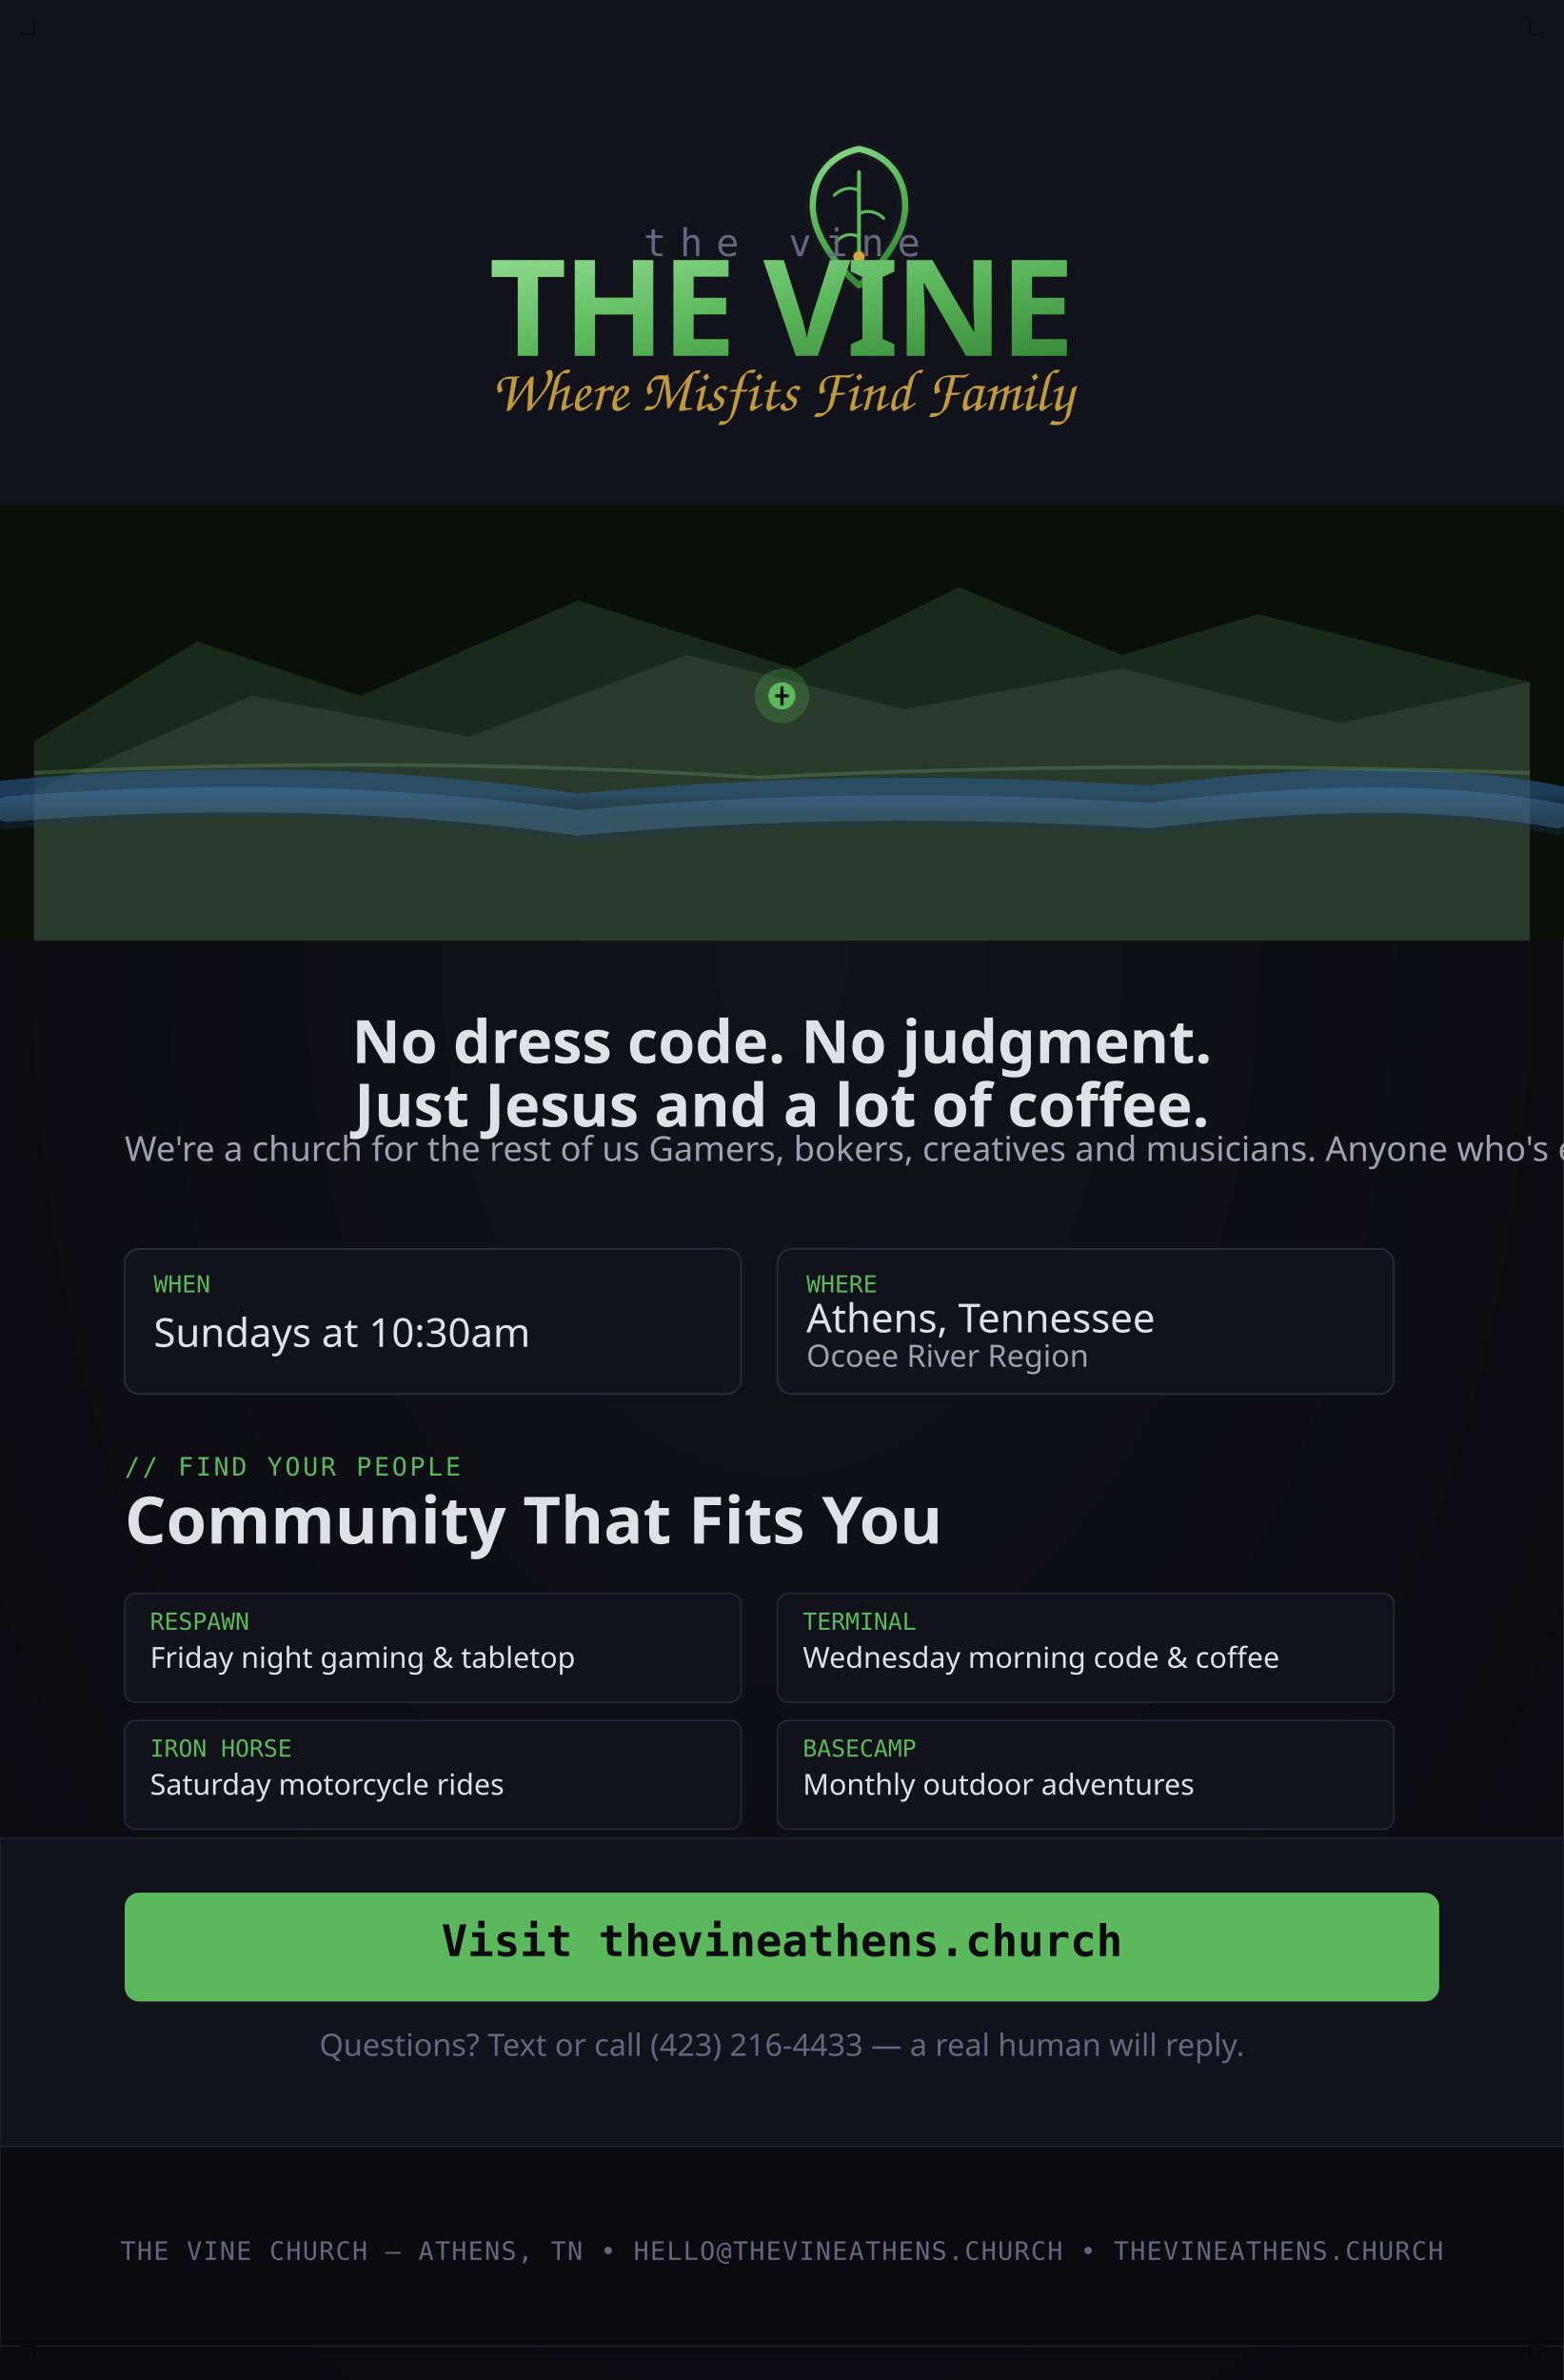
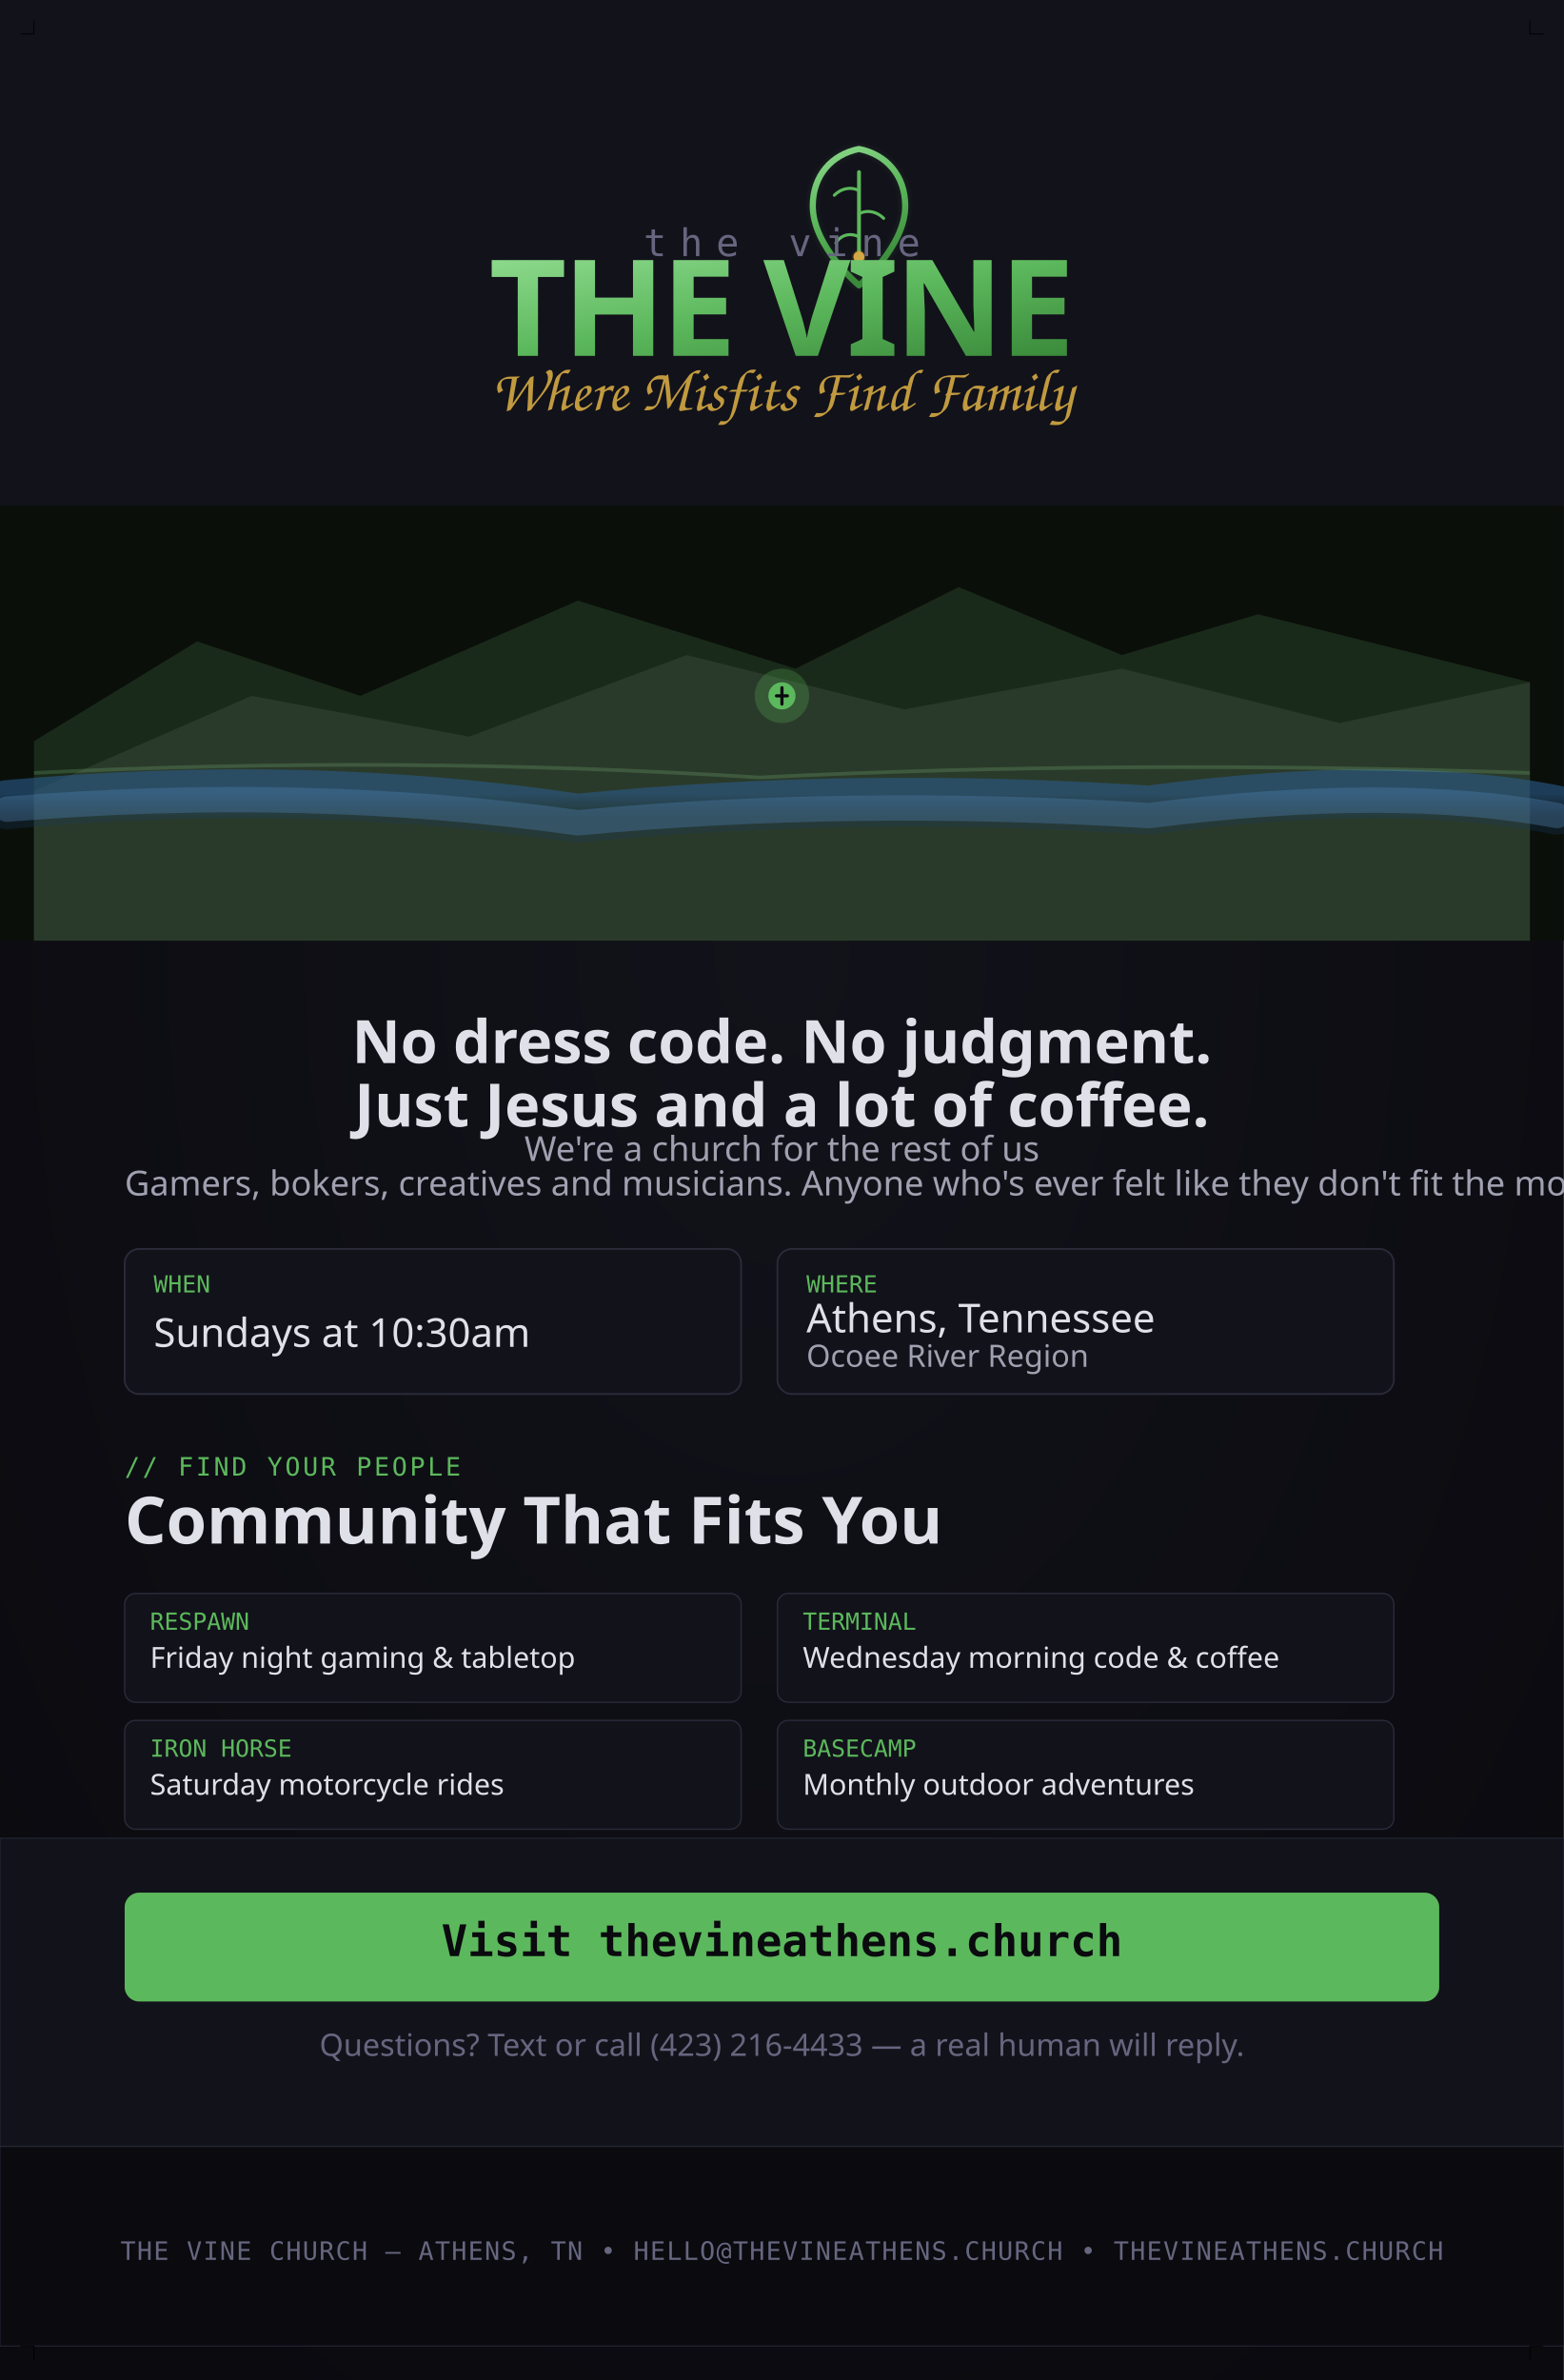
<svg xmlns="http://www.w3.org/2000/svg" viewBox="-37.5 -37.5 1725 2625" width="1725" height="2625">
  <defs>
    <radialGradient id="flyer-bg" cx="50%" cy="40%" r="70%">
      <stop offset="0%" stop-color="#12121a" />
      <stop offset="100%" stop-color="#0a0a0f" />
    </radialGradient>
    <linearGradient id="leaf-grad" x1="0" y1="0" x2="0.3" y2="1">
      <stop offset="0%" stop-color="#8cd98c" />
      <stop offset="50%" stop-color="#5cb85c" />
      <stop offset="100%" stop-color="#3a8a3a" />
    </linearGradient>
    <linearGradient id="title-grad" x1="0" y1="0" x2="1" y2="1">
      <stop offset="0%" stop-color="#8cd98c" />
      <stop offset="50%" stop-color="#5cb85c" />
      <stop offset="100%" stop-color="#3a8a3a" />
    </linearGradient>
    <linearGradient id="river-grad" x1="0" y1="0" x2="0" y2="1">
      <stop offset="0%" stop-color="#2a5a8a" stop-opacity="0.6" />
      <stop offset="100%" stop-color="#1a3a5a" stop-opacity="0.3" />
    </linearGradient>
    <filter id="amber-glow" x="-50%" y="-50%" width="200%" height="200%">
      <feGaussianBlur in="SourceGraphic" stdDeviation="2" result="blur" />
      <feMerge>
        <feMergeNode in="blur" />
        <feMergeNode in="SourceGraphic" />
      </feMerge>
    </filter>
    <filter id="leaf-glow" x="-20%" y="-20%" width="140%" height="140%">
      <feGaussianBlur in="SourceAlpha" stdDeviation="4" result="blur" />
      <feFlood flood-color="#5cb85c" flood-opacity="0.15" />
      <feComposite in2="blur" operator="in" result="glow" />
      <feMerge>
        <feMergeNode in="glow" />
        <feMergeNode in="SourceGraphic" />
      </feMerge>
    </filter>
  </defs>
  <rect x="-37.5" y="-37.5" width="1725" height="2625" fill="url(#flyer-bg)" />
  <g transform="translate(0, 0)">
    <rect x="-37.5" y="-37.5" width="1725" height="557.5" fill="#12121a" />
    <g transform="translate(825, 120) scale(0.85)">
      <path d="M100 185 C100 185 40 135 40 82 C40 42 65 15 100 8 C135 15 160 42 160 82 C160 135 100 185 100 185Z" fill="none" stroke="url(#leaf-grad)" stroke-width="8" stroke-linejoin="round" filter="url(#leaf-glow)" />
      <line x1="100" y1="38" x2="100" y2="155" stroke="#5cb85c" stroke-width="5" stroke-linecap="round" />
      <path d="M100 62 C88 56 76 60 68 68" fill="none" stroke="#5cb85c" stroke-width="4" stroke-linecap="round" />
      <path d="M100 92 C112 86 124 90 132 98" fill="none" stroke="#5cb85c" stroke-width="4" stroke-linecap="round" />
      <path d="M100 122 C88 116 76 120 70 130" fill="none" stroke="#5cb85c" stroke-width="4" stroke-linecap="round" />
      <circle cx="100" cy="148" r="7" fill="#d4a843" filter="url(#amber-glow)" />
    </g>
    <text x="825" y="245" text-anchor="middle" font-family="'JetBrains Mono', monospace" font-size="42" font-weight="400" fill="#666680" letter-spacing="0.35em">the vine</text>
    <text x="825" y="355" text-anchor="middle" font-family="'Space Grotesk', sans-serif" font-size="148" font-weight="700" fill="url(#title-grad)" letter-spacing="-0.03em">THE VINE</text>
    <text x="825" y="415" text-anchor="middle" font-family="'Caveat', cursive" font-size="66" font-weight="400" fill="#d4a843" opacity="0.9">Where Misfits Find Family</text>
  </g>
  <g transform="translate(0, 520)">
    <rect x="-37.5" width="1725" height="480" fill="#0a0f0a" />
    <path d="M0,260 L180,150 L360,210 L600,105 L840,180 L1020,90 L1200,165 L1350,120 L1650,195 L1650,480 L0,480 Z" fill="#1a2a1a" />
    <path d="M0,315 L240,210 L480,255 L720,165 L960,225 L1200,180 L1440,240 L1650,195 L1650,480 L0,480 Z" fill="#2a3a2a" />
    <path d="M-30,330 Q300,300 600,345 Q900,315 1230,336 Q1500,300 1680,336" fill="none" stroke="url(#river-grad)" stroke-width="54" stroke-linecap="round" />
    <path d="M-30,335 Q300,308 600,350 Q900,322 1230,342 Q1500,308 1680,342" fill="none" stroke="#4a7aa8" stroke-width="28" stroke-linecap="round" opacity="0.4" />
    <g transform="translate(825, 210)">
      <circle r="30" fill="#5cb85c" opacity="0.25" />
      <circle r="15" fill="#5cb85c" />
      <path d="M0,-9 L0,9" stroke="#0a0a0f" stroke-width="3.5" stroke-linecap="round" />
      <path d="M-6,0 L6,0" stroke="#0a0a0f" stroke-width="3.5" stroke-linecap="round" />
    </g>
    <path d="M0,295 Q400,275 800,300 Q1200,280 1650,295" fill="none" stroke="#8cd98c" stroke-width="4" stroke-opacity="0.2" />
  </g>
  <g transform="translate(0, 1000)">
    <text x="825" y="135" text-anchor="middle" font-family="'Space Grotesk', sans-serif" font-size="66" font-weight="600" fill="#e0e0e8">No dress code. No judgment.</text>
    <text x="825" y="205" text-anchor="middle" font-family="'Space Grotesk', sans-serif" font-size="66" font-weight="600" fill="#e0e0e8">Just Jesus and a lot of coffee.</text>
-     <text x="100" y="243" font-family="'Space Grotesk', sans-serif" font-size="38" fill="#a0a0b0" line-height="1.5">
-       We're a church for the rest of us<br />
+     <text x="825" y="243" text-anchor="middle" font-family="'Space Grotesk', sans-serif" font-size="38" fill="#a0a0b0">We're a church for the rest of us</text>
+     <text x="100" y="281" font-family="'Space Grotesk', sans-serif" font-size="38" fill="#a0a0b0" line-height="1.5">
      Gamers, bokers, creatives and musicians.<br />
      Anyone who's ever felt like they don't fit the mold.<br />
      <br />
      Real faith. Real people. Real community.
    </text>
    <g transform="translate(100, 340)">
      <rect x="0" y="0" width="680" height="160" rx="16" fill="#12121a" stroke="#2a2a3a" stroke-width="2" />
      <text x="32" y="48" font-family="'JetBrains Mono', monospace" font-size="26" fill="#5cb85c">WHEN</text>
      <text x="32" y="108" font-family="'Space Grotesk', sans-serif" font-size="44" fill="#e0e0e8">Sundays at 10:30am</text>
      <g transform="translate(720, 0)">
        <rect x="0" y="0" width="680" height="160" rx="16" fill="#12121a" stroke="#2a2a3a" stroke-width="2" />
        <text x="32" y="48" font-family="'JetBrains Mono', monospace" font-size="26" fill="#5cb85c">WHERE</text>
        <text x="32" y="92" font-family="'Space Grotesk', sans-serif" font-size="44" fill="#e0e0e8">Athens, Tennessee</text>
        <text x="32" y="130" font-family="'Space Grotesk', sans-serif" font-size="34" fill="#a0a0b0">Ocoee River Region</text>
      </g>
    </g>
    <text x="100" y="590" font-family="'JetBrains Mono', monospace" font-size="28" fill="#5cb85c" letter-spacing="0.1em">// FIND YOUR PEOPLE</text>
    <text x="100" y="665" font-family="'Space Grotesk', sans-serif" font-size="72" font-weight="600" fill="#e0e0e8">Community That Fits You</text>
    <g transform="translate(100, 720)">
      <g>
        <rect x="0" y="0" width="680" height="120" rx="12" fill="#12121a" stroke="#2a2a3a" stroke-width="1.5" />
        <text x="28" y="40" font-family="'JetBrains Mono', monospace" font-size="26" fill="#5cb85c">RESPAWN</text>
        <text x="28" y="82" font-family="'Space Grotesk', sans-serif" font-size="32" fill="#e0e0e8">Friday night gaming &amp; tabletop</text>
      </g>
      <g transform="translate(720, 0)">
        <rect x="0" y="0" width="680" height="120" rx="12" fill="#12121a" stroke="#2a2a3a" stroke-width="1.5" />
        <text x="28" y="40" font-family="'JetBrains Mono', monospace" font-size="26" fill="#5cb85c">TERMINAL</text>
        <text x="28" y="82" font-family="'Space Grotesk', sans-serif" font-size="32" fill="#e0e0e8">Wednesday morning code &amp; coffee</text>
      </g>
      <g transform="translate(0, 140)">
        <rect x="0" y="0" width="680" height="120" rx="12" fill="#12121a" stroke="#2a2a3a" stroke-width="1.5" />
        <text x="28" y="40" font-family="'JetBrains Mono', monospace" font-size="26" fill="#5cb85c">IRON HORSE</text>
        <text x="28" y="82" font-family="'Space Grotesk', sans-serif" font-size="32" fill="#e0e0e8">Saturday motorcycle rides</text>
      </g>
      <g transform="translate(720, 140)">
        <rect x="0" y="0" width="680" height="120" rx="12" fill="#12121a" stroke="#2a2a3a" stroke-width="1.5" />
        <text x="28" y="40" font-family="'JetBrains Mono', monospace" font-size="26" fill="#5cb85c">BASECAMP</text>
        <text x="28" y="82" font-family="'Space Grotesk', sans-serif" font-size="32" fill="#e0e0e8">Monthly outdoor adventures</text>
      </g>
      <g transform="translate(0, 280)">
        <rect x="0" y="0" width="680" height="120" rx="12" fill="#12121a" stroke="#2a2a3a" stroke-width="1.5" />
        <text x="28" y="40" font-family="'JetBrains Mono', monospace" font-size="26" fill="#5cb85c">BRANCHES</text>
        <text x="28" y="82" font-family="'Space Grotesk', sans-serif" font-size="32" fill="#e0e0e8">Weekly discipleship groups</text>
      </g>
      <g transform="translate(720, 280)">
        <rect x="0" y="0" width="680" height="120" rx="12" fill="#12121a" stroke="#2a2a3a" stroke-width="1.5" />
        <text x="28" y="40" font-family="'JetBrains Mono', monospace" font-size="26" fill="#5cb85c">AMPLIFIED</text>
        <text x="28" y="82" font-family="'Space Grotesk', sans-serif" font-size="32" fill="#e0e0e8">Thursday music &amp; worship</text>
      </g>
    </g>
  </g>
  <g transform="translate(0, 1990)">
    <rect x="-37.5" width="1725" height="340" fill="#12121a" stroke="#2a2a3a" stroke-width="1" />
    <rect x="100" y="60" width="1450" height="120" rx="16" fill="#5cb85c" />
    <text x="825" y="130" text-anchor="middle" font-family="'JetBrains Mono', monospace" font-size="48" font-weight="700" fill="#0a0a0f">Visit thevineathens.church</text>
    <text x="825" y="240" text-anchor="middle" font-family="'Space Grotesk', sans-serif" font-size="34" fill="#666680">Questions? Text or call (423) 216-4433 — a real human will reply.</text>
  </g>
  <g transform="translate(0, 2330)">
    <rect x="-37.5" width="1725" height="220" fill="#0a0a0f" stroke="#2a2a3a" stroke-width="1" />
    <text x="825" y="125" text-anchor="middle" font-family="'JetBrains Mono', monospace" font-size="28" fill="#666680" letter-spacing="0.05em">THE VINE CHURCH — ATHENS, TN • HELLO@THEVINEATHENS.CHURCH • THEVINEATHENS.CHURCH</text>
  </g>
  <g stroke="#000000" stroke-width="1" fill="none">
    <path d="M-15,0 L0,0 L0,-15" />
    <path d="M1650,-15 L1650,0 L1665,0" />
    <path d="M-15,2550 L0,2550 L0,2565" />
    <path d="M1650,2565 L1650,2550 L1665,2550" />
  </g>
</svg>
